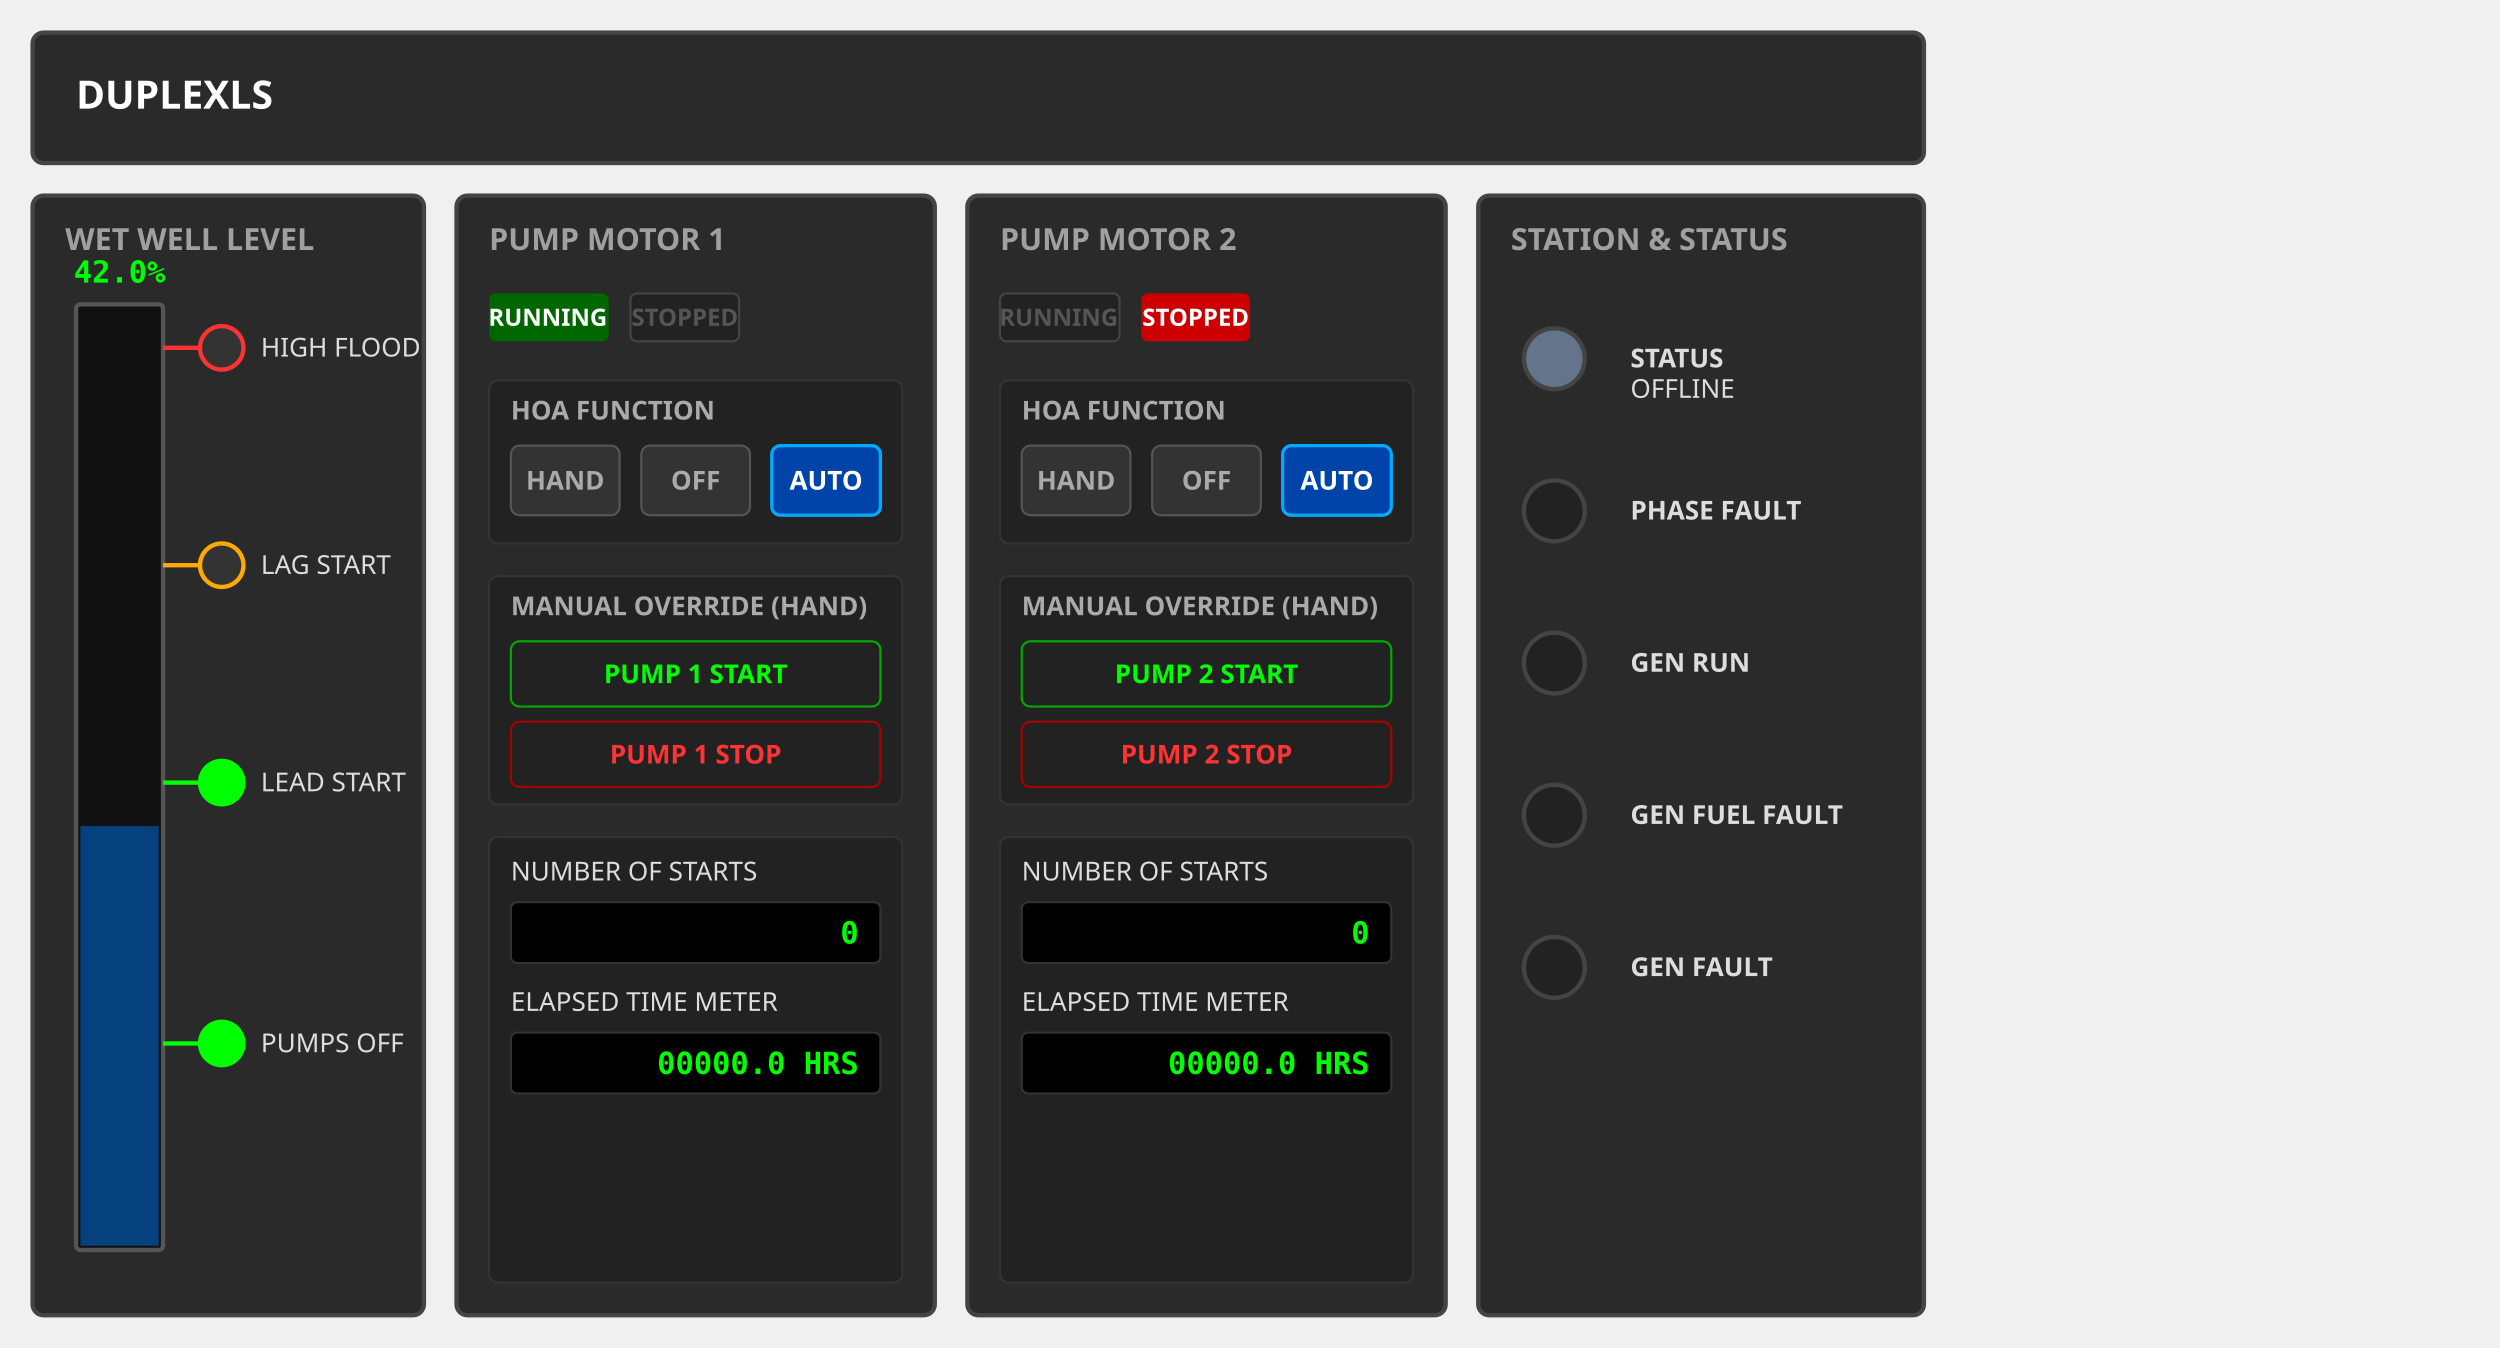
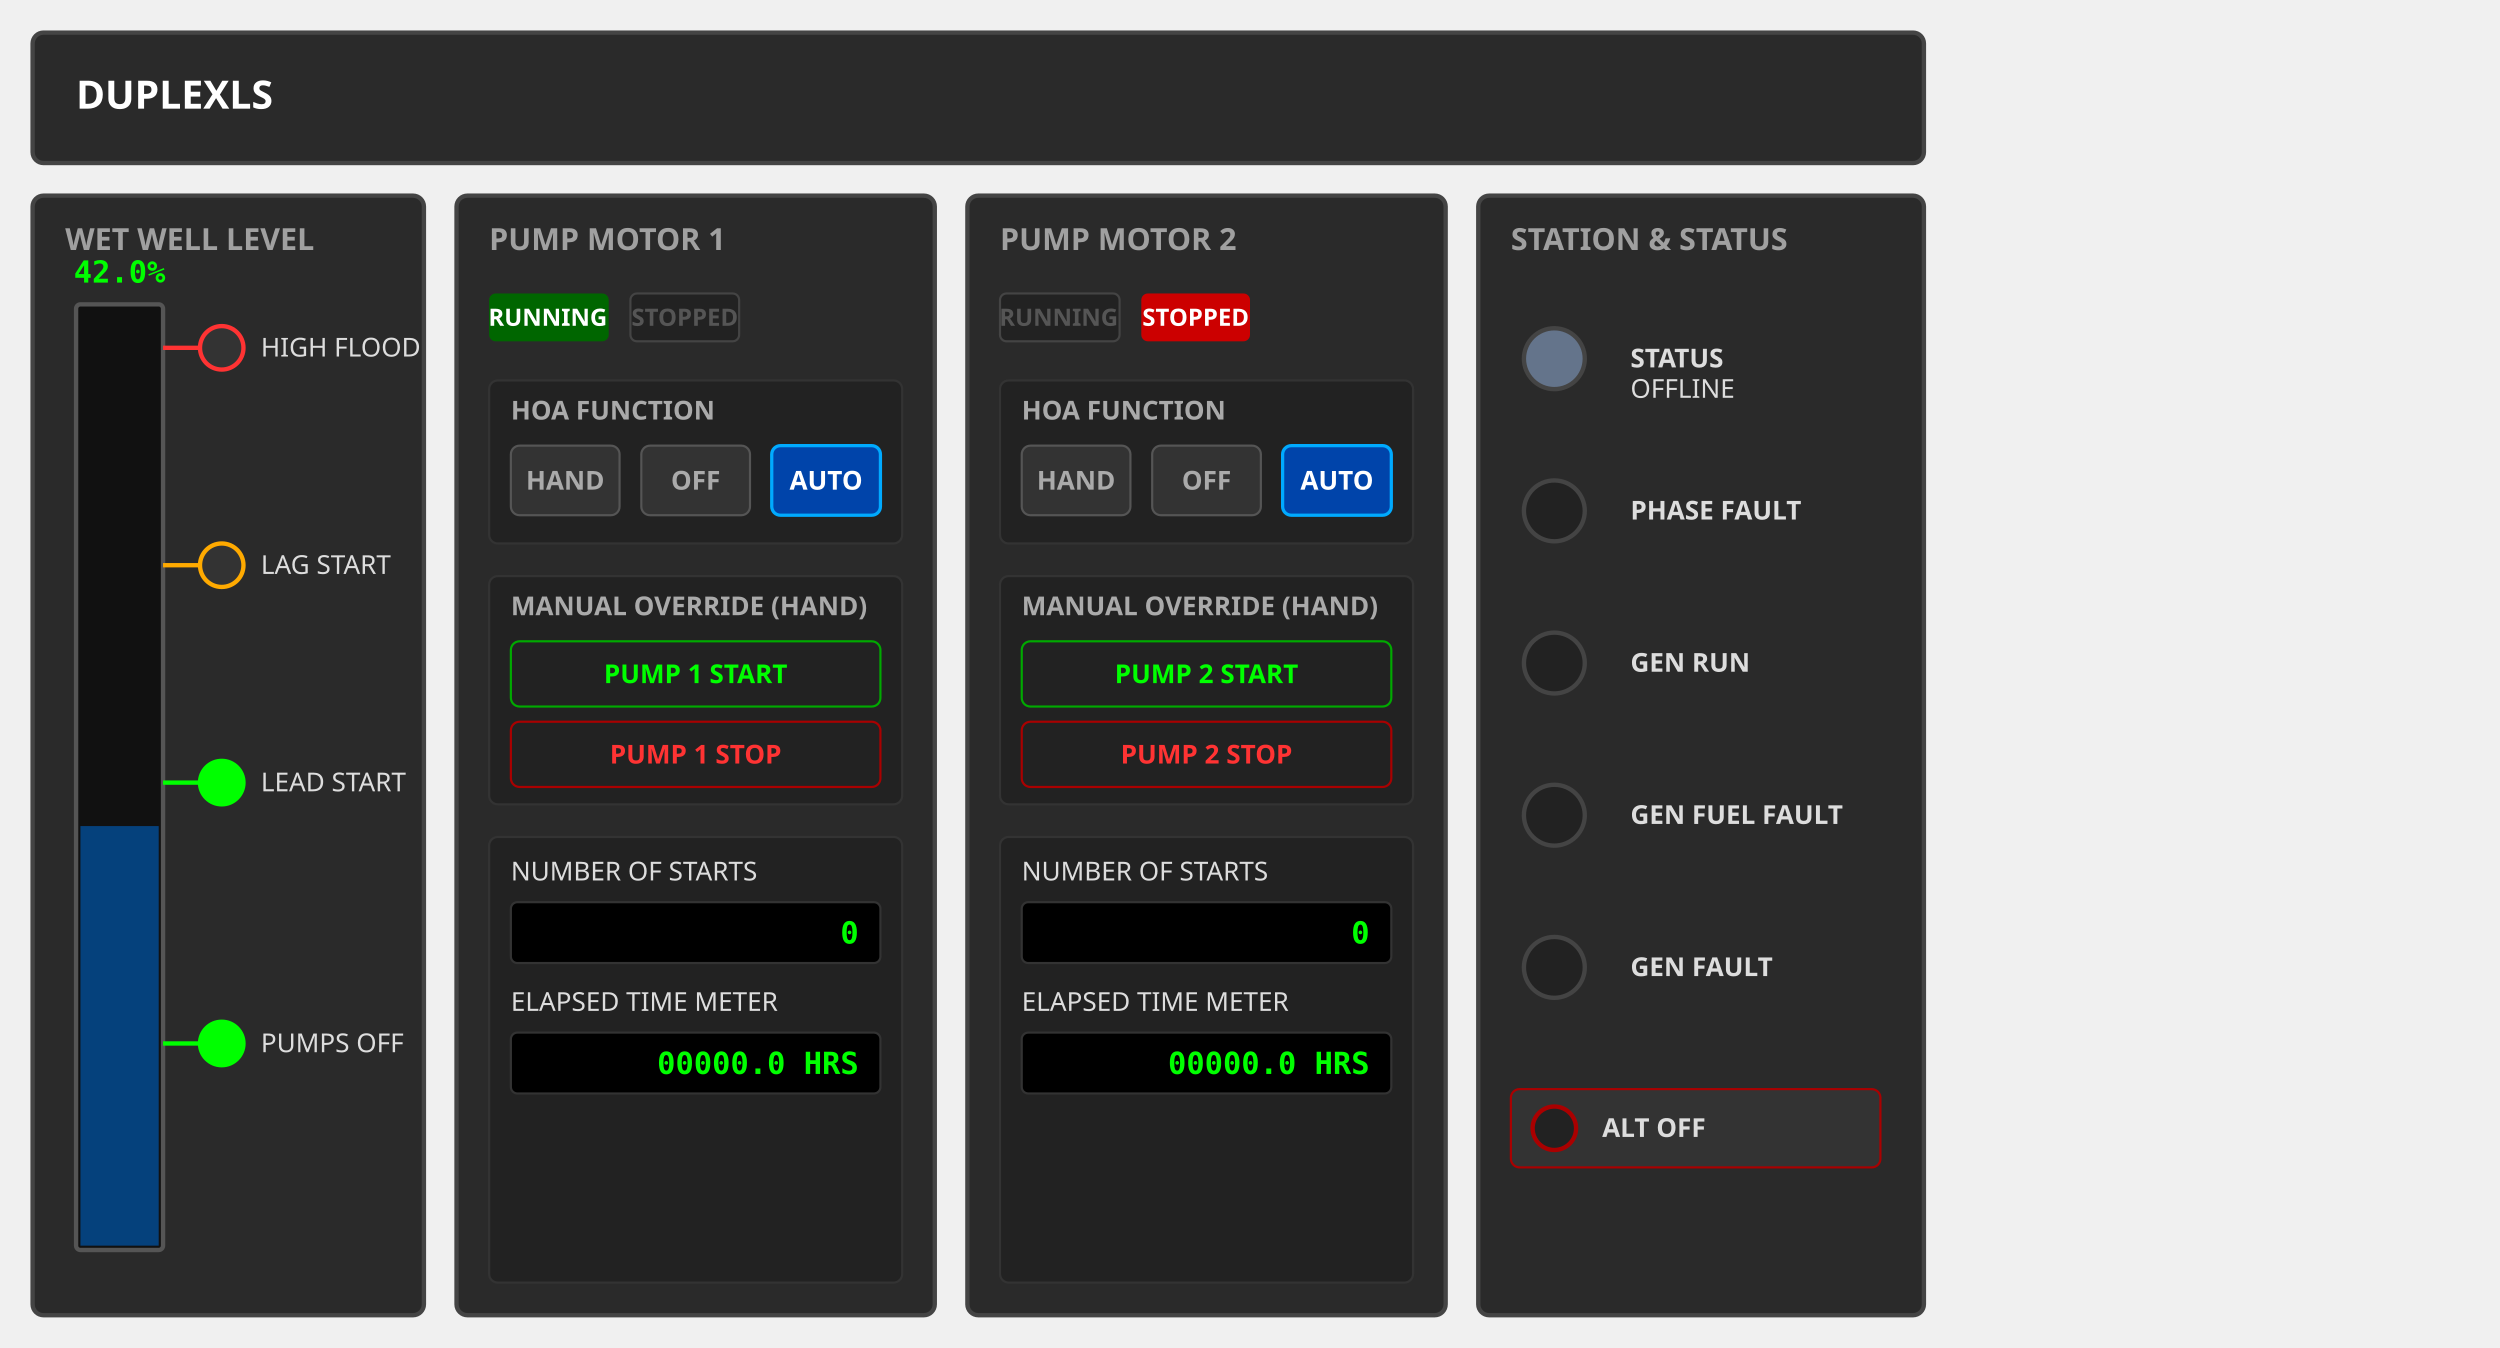
<svg xmlns="http://www.w3.org/2000/svg" viewBox="0 0 1150 620" width="1150" height="620" style="background-color: #1a1a1a; font-family: sans-serif; color: #ffffff;">
  <style>
    .title { font-size: 18px; font-weight: bold; fill: #ffffff; }
    .subtitle { font-size: 14px; fill: #a0a0a0; font-weight: bold; }
    .label { font-size: 12px; fill: #dddddd; }
    .value { font-size: 14px; font-weight: bold; fill: #00ff00; font-family: monospace; }
-     .btn-text { font-size: 12px; font-weight: bold; fill: #ffffff; text-anchor: middle; dominant-baseline: middle; }
+     .btn-text { font-size: 12px; font-weight: bold; fill: #ffffff; text-anchor: middle; dominant-baseline: middle; pointer-events: none; }
    .indicator-text { font-size: 11px; fill: #ffffff; text-anchor: middle; dominant-baseline: middle; font-weight: bold; }
    .panel-bg { fill: #2a2a2a; stroke: #444444; stroke-width: 2; rx: 5; }
    .nested-panel { fill: #222222; stroke: #333333; stroke-width: 1; rx: 4; }
  </style>
  <rect x="15" y="15" width="870" height="60" class="panel-bg" />
  <text x="35" y="50" class="title">DUPLEXLS</text>
  <rect x="15" y="90" width="180" height="515" class="panel-bg" />
  <text x="30" y="115" class="subtitle">WET WELL LEVEL</text>
  <rect id="wet_well_vessel" x="35" y="140" width="40" height="435" fill="#111" stroke="#555" stroke-width="2" rx="2" />
  <rect id="wet_well_fill" x="37" y="380" width="36" height="193" fill="#0055aa" opacity="0.7" />
  <text id="val_tank_level" x="55" y="130" class="value" text-anchor="middle">42.0%</text>
  <g transform="translate(90, 160)">
    <circle id="lamp_float_high" cx="12" cy="0" r="10" fill="#333" stroke="#ff3333" stroke-width="2" />
    <line x1="-15" y1="0" x2="2" y2="0" stroke="#ff3333" stroke-width="2" />
    <text x="30" y="4" class="label">HIGH FLOOD</text>
  </g>
  <g transform="translate(90, 260)">
    <circle id="lamp_float_lag" cx="12" cy="0" r="10" fill="#333" stroke="#ffaa00" stroke-width="2" />
    <line x1="-15" y1="0" x2="2" y2="0" stroke="#ffaa00" stroke-width="2" />
    <text x="30" y="4" class="label">LAG START</text>
  </g>
  <g transform="translate(90, 360)">
    <circle id="lamp_float_lead" cx="12" cy="0" r="10" fill="#00ff00" stroke="#00ff00" stroke-width="2" />
    <line x1="-15" y1="0" x2="2" y2="0" stroke="#00ff00" stroke-width="2" />
    <text x="30" y="4" class="label">LEAD START</text>
  </g>
  <g transform="translate(90, 480)">
    <circle id="lamp_float_off" cx="12" cy="0" r="10" fill="#00ff00" stroke="#00ff00" stroke-width="2" />
    <line x1="-15" y1="0" x2="2" y2="0" stroke="#00ff00" stroke-width="2" />
    <text x="30" y="4" class="label">PUMPS OFF</text>
  </g>
  <rect x="210" y="90" width="220" height="515" class="panel-bg" />
  <text x="225" y="115" class="subtitle">PUMP MOTOR 1</text>
  <rect id="ind_p1_running" x="225" y="135" width="55" height="22" rx="3" fill="#006600" />
  <text id="txt_p1_running" x="252" y="146" class="indicator-text">RUNNING</text>
  <rect id="ind_p1_stopped" x="290" y="135" width="50" height="22" rx="3" fill="#222" stroke="#444" />
  <text id="txt_p1_stopped" x="315" y="146" class="indicator-text" style="fill:#555;">STOPPED</text>
  <rect x="225" y="175" width="190" height="75" class="nested-panel" />
  <text x="235" y="193" class="label" style="font-weight:bold; fill:#aaa;">HOA FUNCTION</text>
  <rect id="btn_p1_hand" x="235" y="205" width="50" height="32" rx="4" fill="#333" stroke="#555" />
  <text x="260" y="221" class="btn-text" style="fill:#aaa;">HAND</text>
  <rect id="btn_p1_off" x="295" y="205" width="50" height="32" rx="4" fill="#333" stroke="#555" />
  <text x="320" y="221" class="btn-text" style="fill:#aaa;">OFF</text>
  <rect id="btn_p1_auto" x="355" y="205" width="50" height="32" rx="4" fill="#0044aa" stroke="#00aaff" stroke-width="1.5" />
  <text x="380" y="221" class="btn-text">AUTO</text>
  <rect x="225" y="265" width="190" height="105" class="nested-panel" />
  <text x="235" y="283" class="label" style="font-weight:bold; fill:#aaa;">MANUAL OVERRIDE (HAND)</text>
  <rect id="btn_p1_start" x="235" y="295" width="170" height="30" rx="4" fill="#222" stroke="#00aa00" />
  <text x="320" y="310" class="btn-text" style="fill:#00ff00;">PUMP 1 START</text>
  <rect id="btn_p1_stop" x="235" y="332" width="170" height="30" rx="4" fill="#222" stroke="#aa0000" />
  <text x="320" y="347" class="btn-text" style="fill:#ff3333;">PUMP 1 STOP</text>
  <rect x="225" y="385" width="190" height="205" class="nested-panel" />
  <text x="235" y="405" class="label">NUMBER OF STARTS</text>
  <rect x="235" y="415" width="170" height="28" fill="#000" rx="3" stroke="#333" />
  <text id="val_p1_starts" x="395" y="434" class="value" text-anchor="end">0</text>
  <text x="235" y="465" class="label">ELAPSED TIME METER</text>
  <rect x="235" y="475" width="170" height="28" fill="#000" rx="3" stroke="#333" />
  <text id="val_p1_hrs" x="395" y="494" class="value" text-anchor="end">00000.0 HRS</text>
  <rect x="445" y="90" width="220" height="515" class="panel-bg" />
  <text x="460" y="115" class="subtitle">PUMP MOTOR 2</text>
  <rect id="ind_p2_running" x="460" y="135" width="55" height="22" rx="3" fill="#222" stroke="#444" />
  <text id="txt_p2_running" x="487" y="146" class="indicator-text" style="fill:#555;">RUNNING</text>
  <rect id="ind_p2_stopped" x="525" y="135" width="50" height="22" rx="3" fill="#cc0000" />
  <text id="txt_p2_stopped" x="550" y="146" class="indicator-text">STOPPED</text>
  <rect x="460" y="175" width="190" height="75" class="nested-panel" />
  <text x="470" y="193" class="label" style="font-weight:bold; fill:#aaa;">HOA FUNCTION</text>
  <rect id="btn_p2_hand" x="470" y="205" width="50" height="32" rx="4" fill="#333" stroke="#555" />
  <text x="495" y="221" class="btn-text" style="fill:#aaa;">HAND</text>
  <rect id="btn_p2_off" x="530" y="205" width="50" height="32" rx="4" fill="#333" stroke="#555" />
  <text x="555" y="221" class="btn-text" style="fill:#aaa;">OFF</text>
  <rect id="btn_p2_auto" x="590" y="205" width="50" height="32" rx="4" fill="#0044aa" stroke="#00aaff" stroke-width="1.5" />
  <text x="615" y="221" class="btn-text">AUTO</text>
  <rect x="460" y="265" width="190" height="105" class="nested-panel" />
  <text x="470" y="283" class="label" style="font-weight:bold; fill:#aaa;">MANUAL OVERRIDE (HAND)</text>
  <rect id="btn_p2_start" x="470" y="295" width="170" height="30" rx="4" fill="#222" stroke="#00aa00" />
  <text x="555" y="310" class="btn-text" style="fill:#00ff00;">PUMP 2 START</text>
  <rect id="btn_p2_stop" x="470" y="332" width="170" height="30" rx="4" fill="#222" stroke="#aa0000" />
  <text x="555" y="347" class="btn-text" style="fill:#ff3333;">PUMP 2 STOP</text>
  <rect x="460" y="385" width="190" height="205" class="nested-panel" />
  <text x="470" y="405" class="label">NUMBER OF STARTS</text>
  <rect x="470" y="415" width="170" height="28" fill="#000" rx="3" stroke="#333" />
  <text id="val_p2_starts" x="630" y="434" class="value" text-anchor="end">0</text>
  <text x="470" y="465" class="label">ELAPSED TIME METER</text>
  <rect x="470" y="475" width="170" height="28" fill="#000" rx="3" stroke="#333" />
  <text id="val_p2_hrs" x="630" y="494" class="value" text-anchor="end">00000.0 HRS</text>
  <rect x="680" y="90" width="205" height="515" class="panel-bg" />
  <text x="695" y="115" class="subtitle">STATION &amp; STATUS</text>
  <g transform="translate(695, 145)">
    <circle id="lamp_status" cx="20" cy="20" r="14" fill="#64748b" stroke="#444" stroke-width="2" />
    <text x="55" y="24" class="label" style="font-weight:bold;">STATUS</text>
    <text id="txt_station_status" x="55" y="38" class="label">OFFLINE</text>
  </g>
  <g transform="translate(695, 215)">
    <circle id="lamp_phase_fault" cx="20" cy="20" r="14" fill="#222" stroke="#444" stroke-width="2" />
    <text x="55" y="24" class="label" style="font-weight:bold;">PHASE FAULT</text>
  </g>
  <g transform="translate(695, 285)">
    <circle id="lamp_gen_run" cx="20" cy="20" r="14" fill="#222" stroke="#444" stroke-width="2" />
    <text x="55" y="24" class="label" style="font-weight:bold;">GEN RUN</text>
  </g>
  <g transform="translate(695, 355)">
    <circle id="lamp_gen_fuel" cx="20" cy="20" r="14" fill="#222" stroke="#444" stroke-width="2" />
    <text x="55" y="24" class="label" style="font-weight:bold;">GEN FUEL FAULT</text>
  </g>
  <g transform="translate(695, 425)">
    <circle id="lamp_gen_fault" cx="20" cy="20" r="14" fill="#222" stroke="#444" stroke-width="2" />
    <text x="55" y="24" class="label" style="font-weight:bold;">GEN FAULT</text>
  </g>
+   <g transform="translate(695, 495)">
+     <rect id="btn_alt_off" x="0" y="6" width="170" height="36" rx="4" fill="#333" stroke="#aa0000" />
+     <circle id="lamp_alt_off" cx="20" cy="24" r="10" fill="#222" stroke="#aa0000" stroke-width="2" />
+     <text x="42" y="28" class="label" style="font-weight:bold; pointer-events:none;">ALT OFF</text>
+   </g>
</svg>
